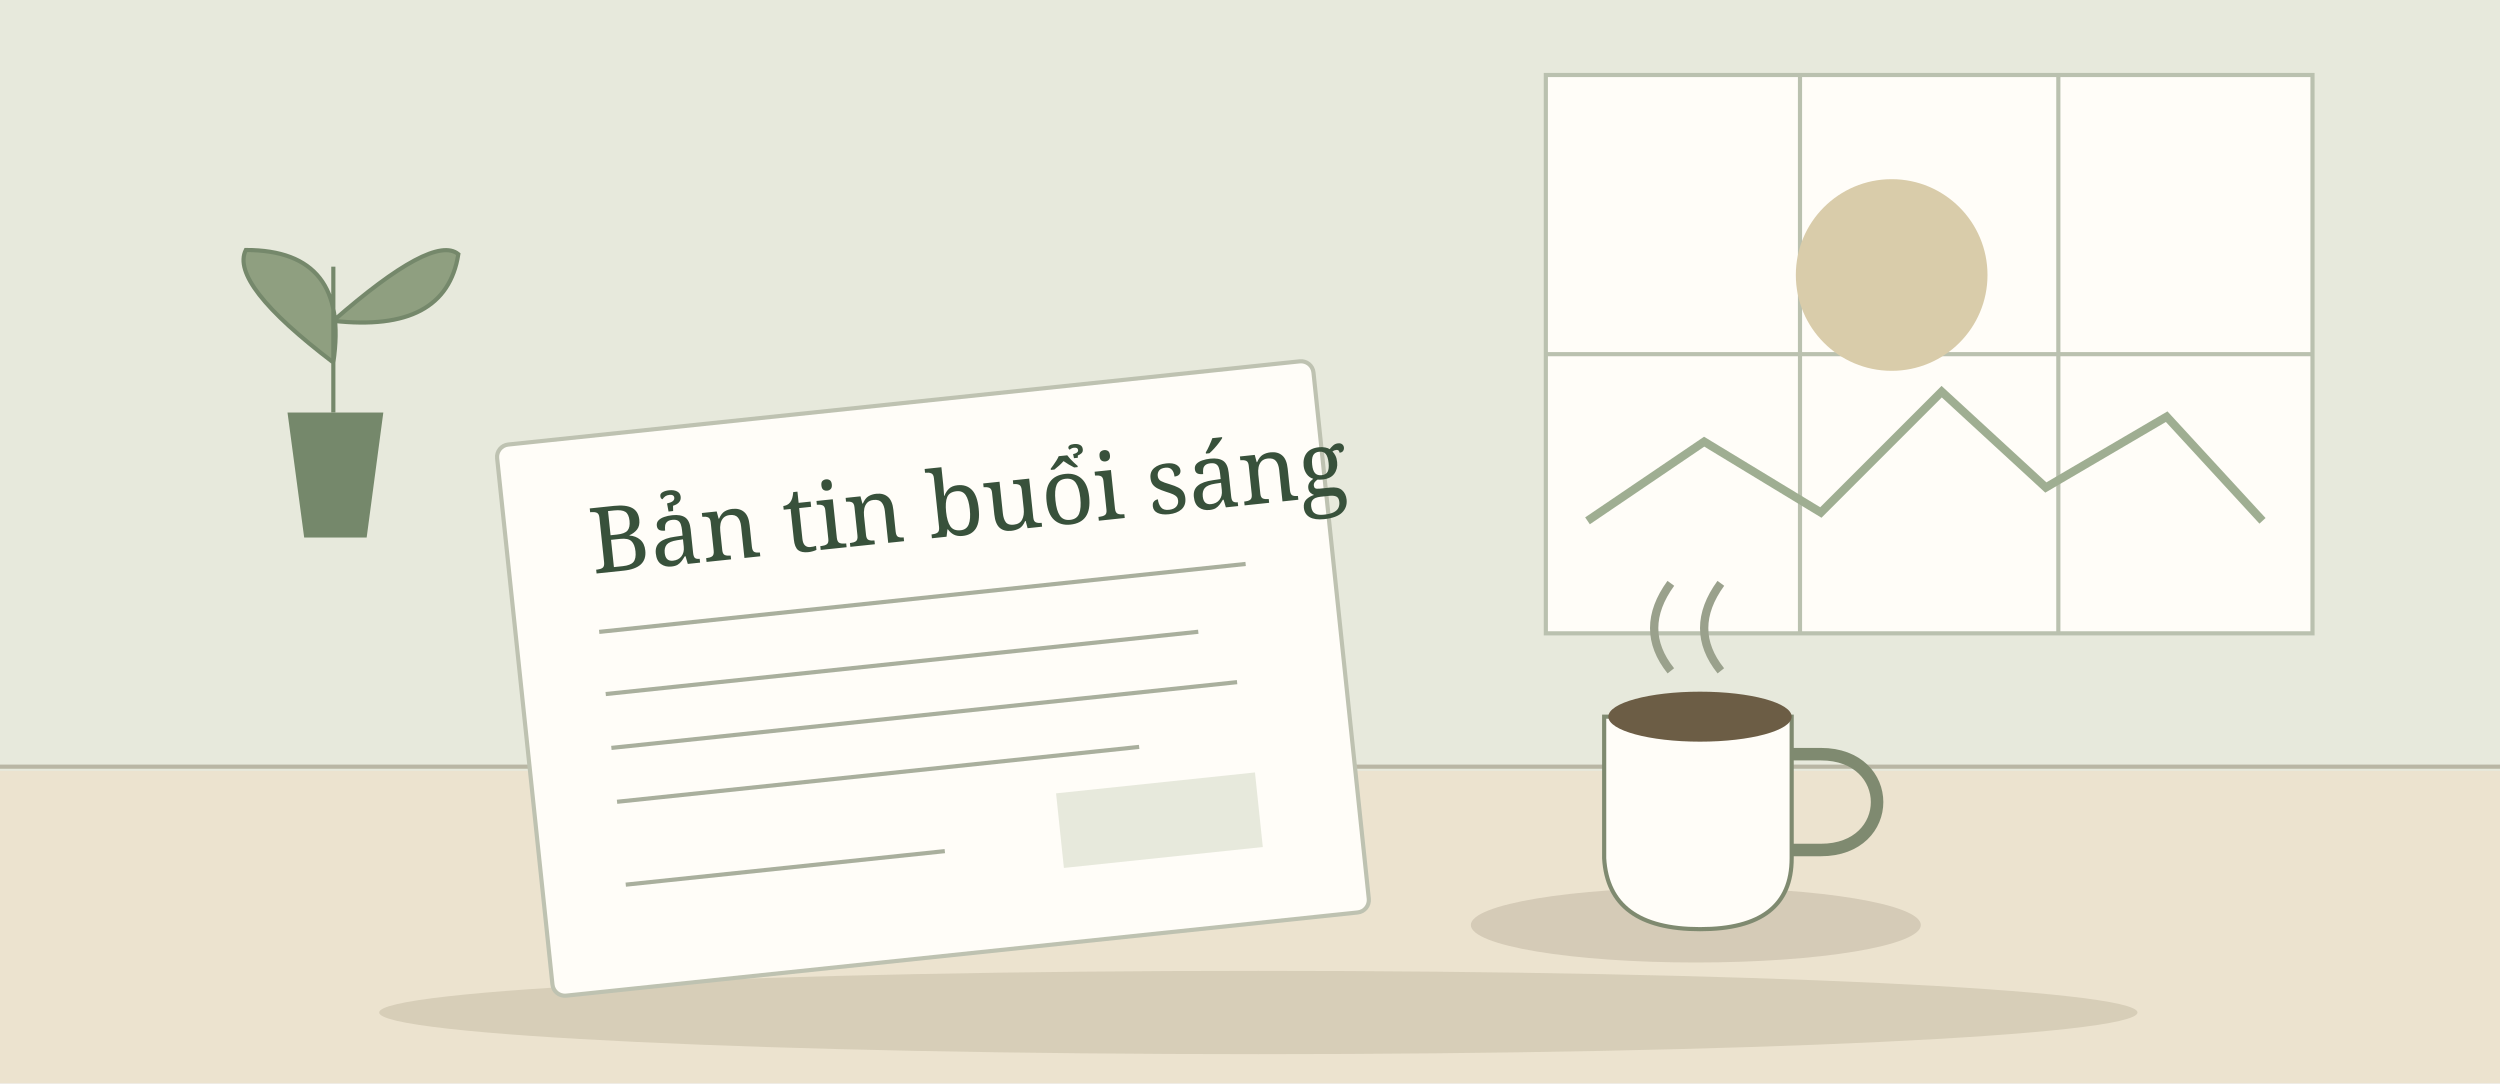
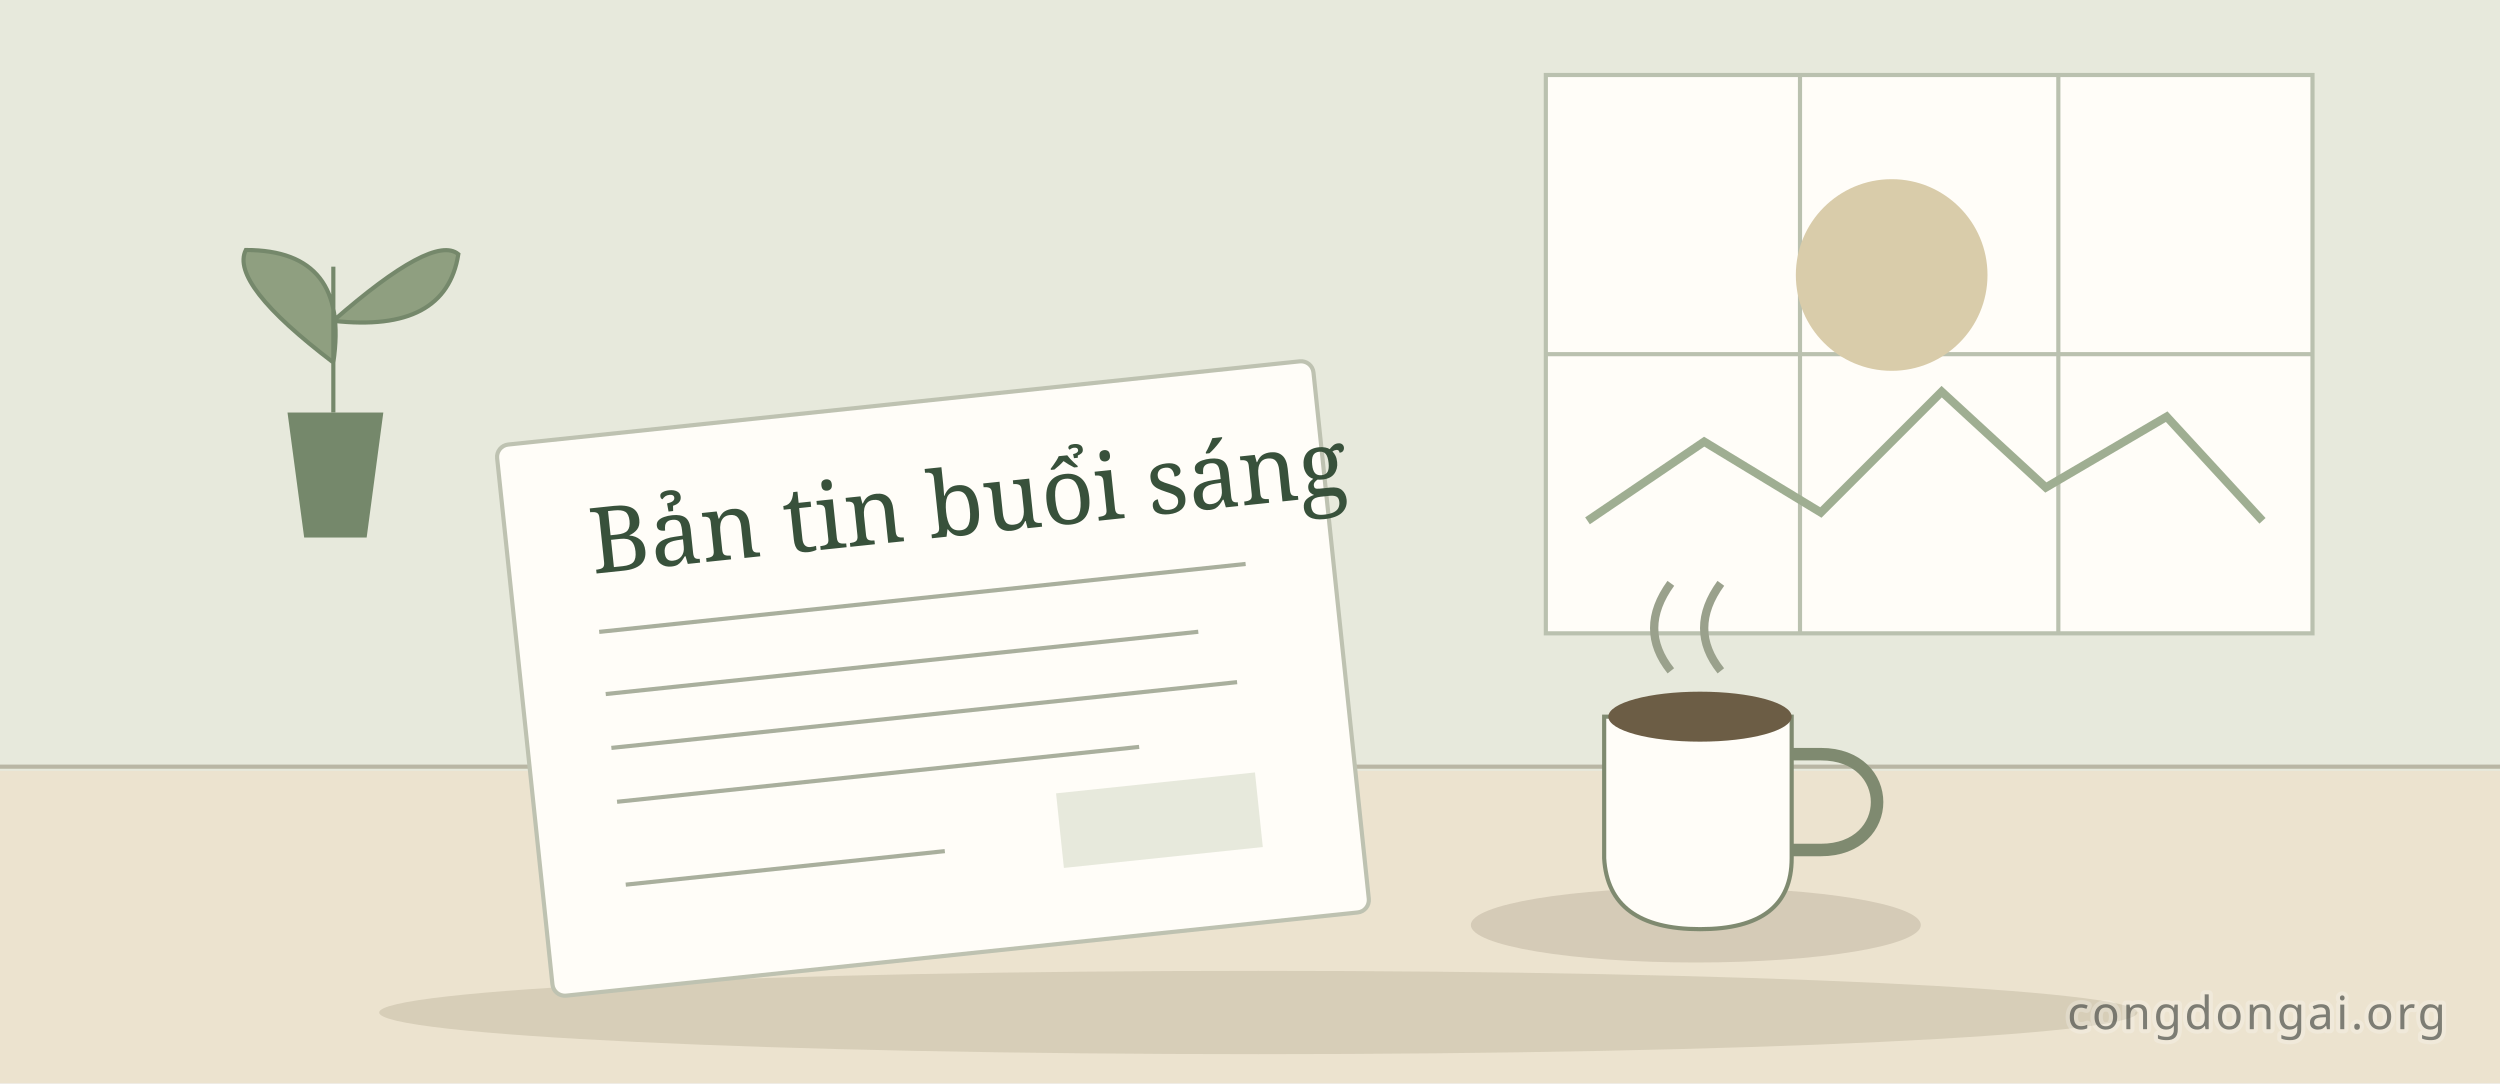
<svg xmlns="http://www.w3.org/2000/svg" viewBox="0 0 600 260" role="img" aria-label="Minh họa bàn đọc bản tin buổi sáng, không phải ảnh chụp hệ thống">
  <rect width="600" height="260" fill="#ECE3CF" />
  <rect x="0" y="0" width="600" height="185" fill="#E7E9DC" />
  <rect x="371" y="18" width="184" height="134" fill="#FFFDF8" stroke="#BAC1AF" />
  <path d="M432 18v134M494 18v134M371 85h184" stroke="#BAC1AF" />
  <circle cx="454" cy="66" r="23" fill="#D9CCAA" />
  <path d="M381 125l28-19 28 17 29-29 25 23 29-17 23 25" fill="none" stroke="#9FAE92" stroke-width="2" />
  <path d="M0 184h600" stroke="#B9B6A4" />
  <ellipse cx="302" cy="243" rx="211" ry="10" fill="#D7CEB8" />
  <g transform="translate(119 107) rotate(-6)">
    <rect width="197" height="133" rx="3" fill="#FFFDF8" stroke="#BEC2B1" />
    <text x="20" y="33" font-family="Georgia,serif" font-size="22" fill="#38513B">Bản tin buổi sáng</text>
    <path d="M20 47h156M20 62h143M20 75h151M20 88h126M20 108h77" stroke="#A9AF9D" />
    <rect x="125" y="97" width="48" height="18" fill="#E7E9DC" />
  </g>
  <g transform="translate(369 169)">
    <ellipse cx="38" cy="53" rx="54" ry="9" fill="#D5CBB7" />
    <path d="M16 3h45v34q0 17-22 17T16 37Z" fill="#FFFDF8" stroke="#7F8A70" />
    <path d="M61 12h7c18 0 18 23 0 23h-7" fill="none" stroke="#7F8A70" stroke-width="3" />
    <ellipse cx="39" cy="3" rx="22" ry="6" fill="#6C5D45" />
    <path d="M32-8q-8-10 0-21M44-8q-8-10 0-21" fill="none" stroke="#9AA18C" stroke-width="2" />
  </g>
  <g transform="translate(69 99)">
    <path d="M0 0h23l-4 30H4Z" fill="#75886B" />
    <path d="M11 0v-35M11-12q-25-19-21-27 25 0 21 27M11-22q24-21 30-16-3 19-30 16" fill="#8F9F80" stroke="#75886B" />
  </g>
+   <text x="587" y="247" text-anchor="end" font-family="Noto Sans, DejaVu Sans, Arial, sans-serif" font-weight="500" font-size="11" letter-spacing="0.66" fill="#FFFFFF" fill-opacity="0.22" stroke="#FFFFFF" stroke-opacity="0.22" stroke-width="1.98" stroke-linejoin="round">congdongai.org</text>
+   <text x="587" y="247" text-anchor="end" font-family="Noto Sans, DejaVu Sans, Arial, sans-serif" font-weight="500" font-size="11" letter-spacing="0.66" fill="#292C25" fill-opacity="0.58">congdongai.org</text>
</svg>
